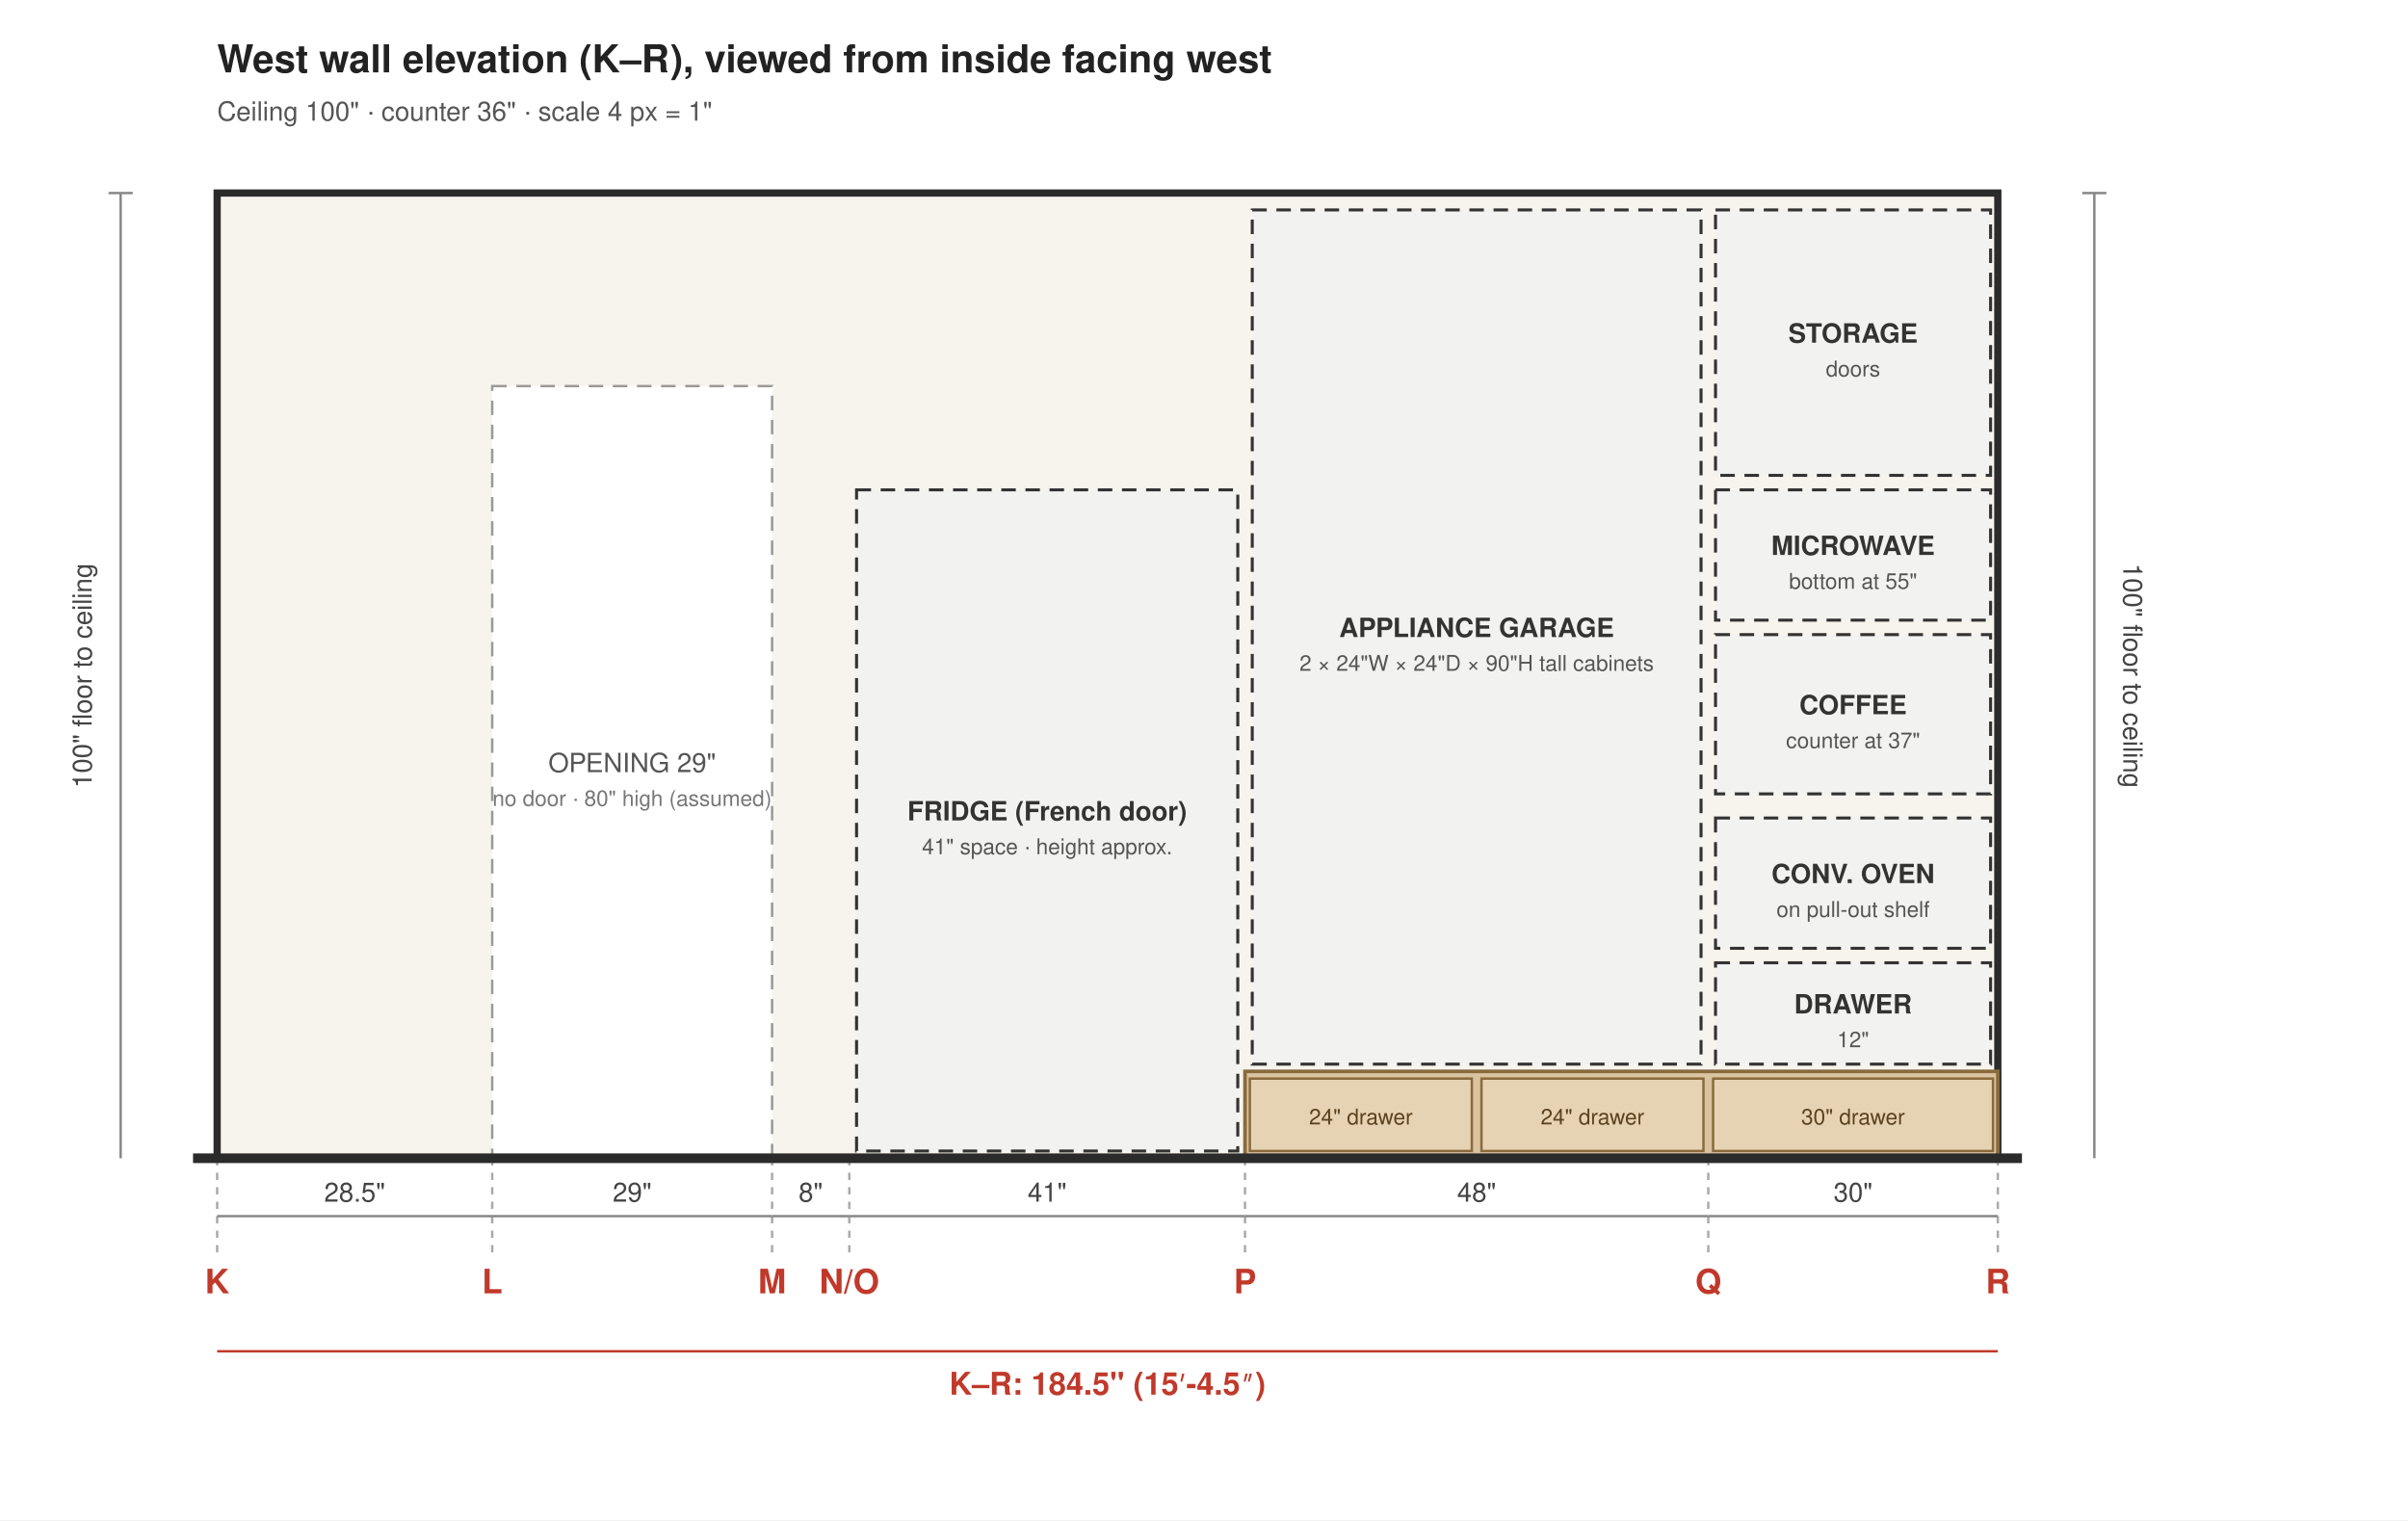
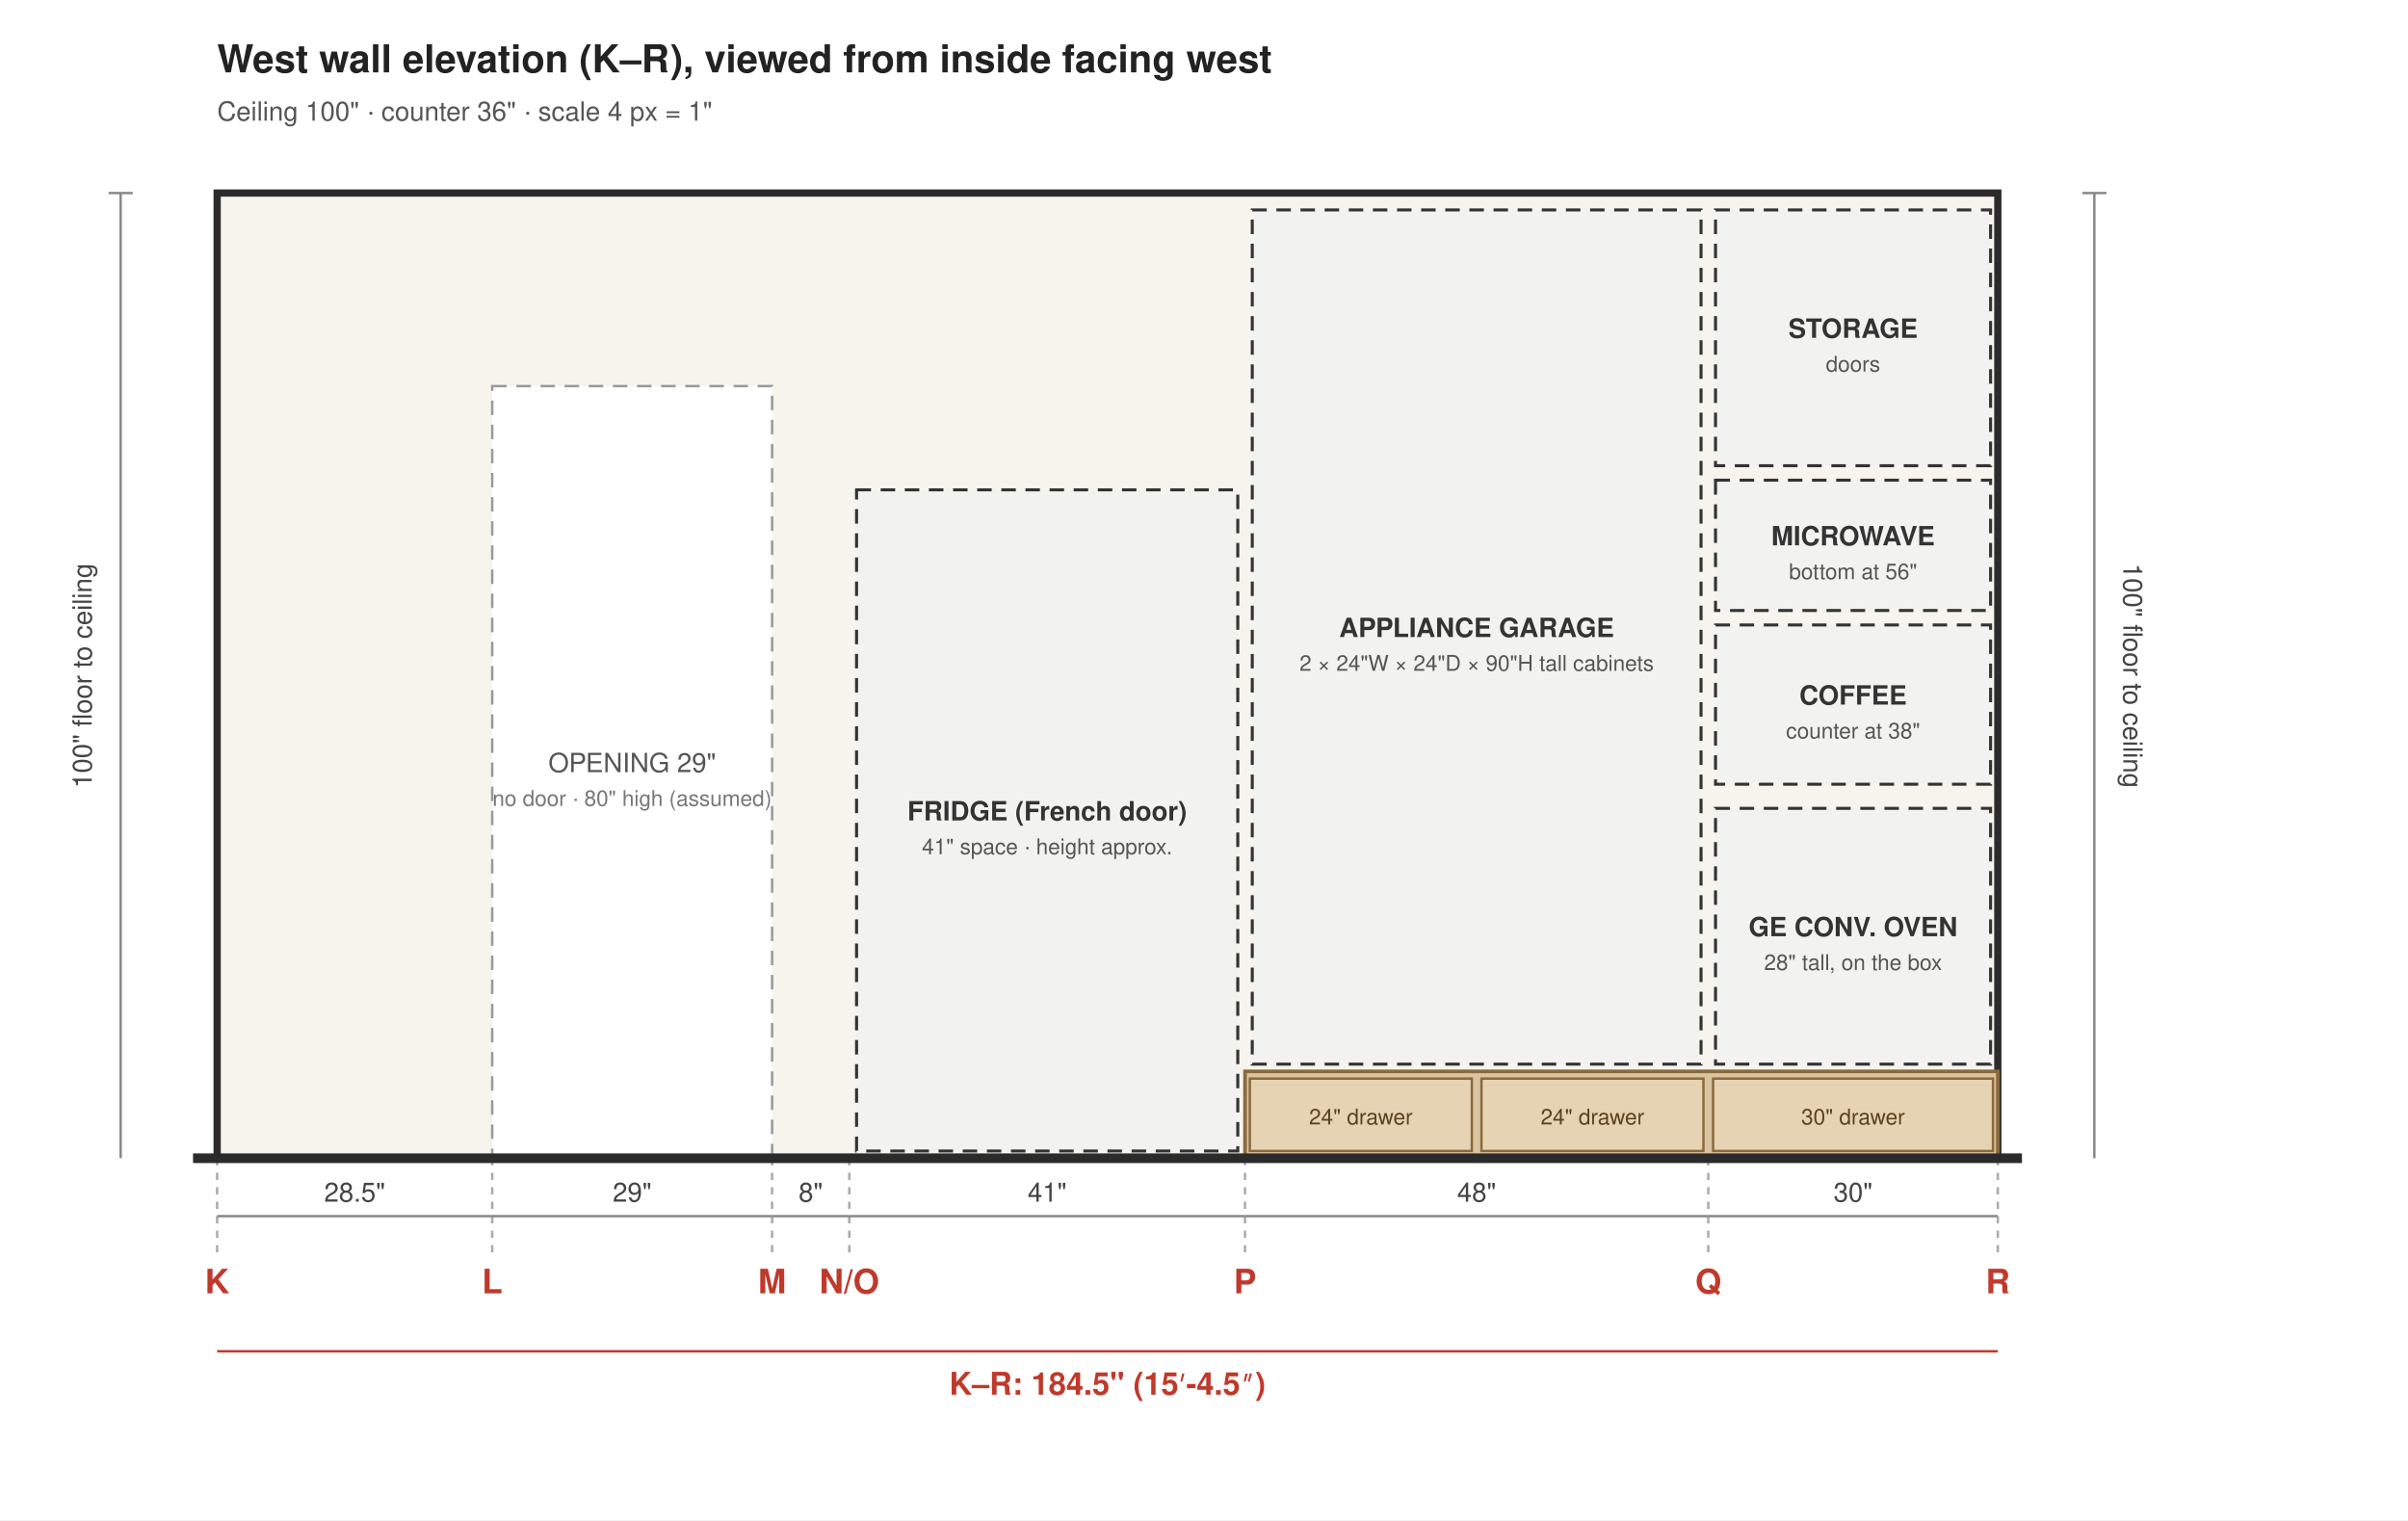
<svg xmlns="http://www.w3.org/2000/svg" viewBox="0 0 998 630" width="998" height="630" font-family="Helvetica, Arial, sans-serif">
  <rect width="998" height="630" fill="#fff" />
  <text x="90" y="30" font-size="16" font-weight="700" fill="#222">West wall elevation (K–R), viewed from inside facing west</text>
  <text x="90" y="50" font-size="11" fill="#555">Ceiling 100" · counter 36" · scale 4 px = 1"</text>
  <path d="M 90 480 L 90 80 L 828.0 80 L 828.0 480 Z" fill="#f7f4ee" stroke="#2b2b2b" stroke-width="3" />
  <rect x="204.0" y="160" width="116.0" height="320" fill="#fff" stroke="#999" stroke-dasharray="6 4" />
  <text x="262.0" y="320.0" font-size="11" fill="#555" text-anchor="middle">OPENING 29"</text>
  <text x="262.0" y="334.0" font-size="9" fill="#777" text-anchor="middle">no door · 80" high (assumed)</text>
  <rect x="516.0" y="444" width="312.0" height="36" fill="#d9c3a0" stroke="#8a6a3d" stroke-width="1.5" />
  <text x="672.0" y="466.0" font-size="10" fill="#5a4320" text-anchor="middle" />
  <rect x="518.0" y="447" width="92.0" height="30" fill="#e6d3b3" stroke="#8a6a3d" />
  <text x="564.0" y="466.0" font-size="9" fill="#5a4320" text-anchor="middle">24" drawer</text>
  <rect x="614.0" y="447" width="92.0" height="30" fill="#e6d3b3" stroke="#8a6a3d" />
  <text x="660.0" y="466.0" font-size="9" fill="#5a4320" text-anchor="middle">24" drawer</text>
  <rect x="710.0" y="447" width="116.0" height="30" fill="#e6d3b3" stroke="#8a6a3d" />
  <text x="768.0" y="466.0" font-size="9" fill="#5a4320" text-anchor="middle">30" drawer</text>
  <rect x="355.0" y="203" width="158.0" height="274" fill="#eef1f3" fill-opacity="0.6" stroke="#333" stroke-width="1.25" stroke-dasharray="6 4" />
  <text x="434.0" y="340.0" font-size="11" font-weight="700" fill="#333" text-anchor="middle">FRIDGE (French door)</text>
  <text x="434.0" y="354.0" font-size="9" fill="#555" text-anchor="middle">41" space · height approx.</text>
  <rect x="519.0" y="87" width="186.0" height="354" fill="#eef1f3" fill-opacity="0.6" stroke="#333" stroke-width="1.25" stroke-dasharray="6 4" />
  <text x="612.0" y="264.0" font-size="11" font-weight="700" fill="#333" text-anchor="middle">APPLIANCE GARAGE</text>
  <text x="612.0" y="278.0" font-size="9" fill="#555" text-anchor="middle">2 × 24"W × 24"D × 90"H tall cabinets</text>
-   <rect x="711.0" y="399" width="114.0" height="42" fill="#eef1f3" fill-opacity="0.6" stroke="#333" stroke-width="1.25" stroke-dasharray="6 4" />
-   <text x="768.0" y="420.0" font-size="11" font-weight="700" fill="#333" text-anchor="middle">DRAWER</text>
-   <text x="768.0" y="434.0" font-size="9" fill="#555" text-anchor="middle">12"</text>
-   <rect x="711.0" y="339" width="114.0" height="54" fill="#eef1f3" fill-opacity="0.6" stroke="#333" stroke-width="1.25" stroke-dasharray="6 4" />
-   <text x="768.0" y="366.0" font-size="11" font-weight="700" fill="#333" text-anchor="middle">CONV. OVEN</text>
-   <text x="768.0" y="380.0" font-size="9" fill="#555" text-anchor="middle">on pull-out shelf</text>
-   <rect x="711.0" y="335" width="114.0" height="-2" fill="#eef1f3" fill-opacity="0.6" stroke="#333" stroke-width="1.25" stroke-dasharray="6 4" />
-   <text x="768.0" y="334.0" font-size="11" font-weight="700" fill="#333" text-anchor="middle" />
-   <text x="768.0" y="348.0" font-size="9" fill="#555" text-anchor="middle" />
-   <rect x="711.0" y="263" width="114.0" height="66" fill="#eef1f3" fill-opacity="0.6" stroke="#333" stroke-width="1.25" stroke-dasharray="6 4" />
-   <text x="768.0" y="296.0" font-size="11" font-weight="700" fill="#333" text-anchor="middle">COFFEE</text>
-   <text x="768.0" y="310.0" font-size="9" fill="#555" text-anchor="middle">counter at 37"</text>
-   <rect x="711.0" y="203" width="114.0" height="54" fill="#eef1f3" fill-opacity="0.6" stroke="#333" stroke-width="1.25" stroke-dasharray="6 4" />
-   <text x="768.0" y="230.0" font-size="11" font-weight="700" fill="#333" text-anchor="middle">MICROWAVE</text>
-   <text x="768.0" y="244.0" font-size="9" fill="#555" text-anchor="middle">bottom at 55"</text>
-   <rect x="711.0" y="87" width="114.0" height="110" fill="#eef1f3" fill-opacity="0.6" stroke="#333" stroke-width="1.25" stroke-dasharray="6 4" />
-   <text x="768.0" y="142.0" font-size="11" font-weight="700" fill="#333" text-anchor="middle">STORAGE</text>
-   <text x="768.0" y="156.0" font-size="9" fill="#555" text-anchor="middle">doors</text>
+   <rect x="711.0" y="335" width="114.0" height="106" fill="#eef1f3" fill-opacity="0.6" stroke="#333" stroke-width="1.25" stroke-dasharray="6 4" />
+   <text x="768.0" y="388.0" font-size="11" font-weight="700" fill="#333" text-anchor="middle">GE CONV. OVEN</text>
+   <text x="768.0" y="402.0" font-size="9" fill="#555" text-anchor="middle">28" tall, on the box</text>
+   <rect x="711.0" y="331" width="114.0" height="-2" fill="#eef1f3" fill-opacity="0.6" stroke="#333" stroke-width="1.25" stroke-dasharray="6 4" />
+   <text x="768.0" y="330.0" font-size="11" font-weight="700" fill="#333" text-anchor="middle" />
+   <text x="768.0" y="344.0" font-size="9" fill="#555" text-anchor="middle" />
+   <rect x="711.0" y="259" width="114.0" height="66" fill="#eef1f3" fill-opacity="0.6" stroke="#333" stroke-width="1.25" stroke-dasharray="6 4" />
+   <text x="768.0" y="292.0" font-size="11" font-weight="700" fill="#333" text-anchor="middle">COFFEE</text>
+   <text x="768.0" y="306.0" font-size="9" fill="#555" text-anchor="middle">counter at 38"</text>
+   <rect x="711.0" y="199" width="114.0" height="54" fill="#eef1f3" fill-opacity="0.6" stroke="#333" stroke-width="1.25" stroke-dasharray="6 4" />
+   <text x="768.0" y="226.0" font-size="11" font-weight="700" fill="#333" text-anchor="middle">MICROWAVE</text>
+   <text x="768.0" y="240.0" font-size="9" fill="#555" text-anchor="middle">bottom at 56"</text>
+   <rect x="711.0" y="87" width="114.0" height="106" fill="#eef1f3" fill-opacity="0.6" stroke="#333" stroke-width="1.25" stroke-dasharray="6 4" />
+   <text x="768.0" y="140.0" font-size="11" font-weight="700" fill="#333" text-anchor="middle">STORAGE</text>
+   <text x="768.0" y="154.0" font-size="9" fill="#555" text-anchor="middle">doors</text>
  <line x1="90.0" y1="480" x2="90.0" y2="520" stroke="#aaa" stroke-dasharray="3 3" />
  <text x="90.0" y="536" font-size="14" font-weight="700" fill="#c0392b" text-anchor="middle">K</text>
  <line x1="204.0" y1="480" x2="204.0" y2="520" stroke="#aaa" stroke-dasharray="3 3" />
  <text x="204.0" y="536" font-size="14" font-weight="700" fill="#c0392b" text-anchor="middle">L</text>
  <line x1="320.0" y1="480" x2="320.0" y2="520" stroke="#aaa" stroke-dasharray="3 3" />
  <text x="320.0" y="536" font-size="14" font-weight="700" fill="#c0392b" text-anchor="middle">M</text>
  <line x1="352.0" y1="480" x2="352.0" y2="520" stroke="#aaa" stroke-dasharray="3 3" />
  <text x="352.0" y="536" font-size="14" font-weight="700" fill="#c0392b" text-anchor="middle">N/O</text>
  <line x1="516.0" y1="480" x2="516.0" y2="520" stroke="#aaa" stroke-dasharray="3 3" />
  <text x="516.0" y="536" font-size="14" font-weight="700" fill="#c0392b" text-anchor="middle">P</text>
  <line x1="708.0" y1="480" x2="708.0" y2="520" stroke="#aaa" stroke-dasharray="3 3" />
  <text x="708.0" y="536" font-size="14" font-weight="700" fill="#c0392b" text-anchor="middle">Q</text>
  <line x1="828.0" y1="480" x2="828.0" y2="520" stroke="#aaa" stroke-dasharray="3 3" />
  <text x="828.0" y="536" font-size="14" font-weight="700" fill="#c0392b" text-anchor="middle">R</text>
  <line x1="90.0" y1="504" x2="204.0" y2="504" stroke="#888" />
  <text x="147.0" y="498" font-size="11" fill="#444" text-anchor="middle">28.5"</text>
  <line x1="204.0" y1="504" x2="320.0" y2="504" stroke="#888" />
  <text x="262.0" y="498" font-size="11" fill="#444" text-anchor="middle">29"</text>
  <line x1="320.0" y1="504" x2="352.0" y2="504" stroke="#888" />
  <text x="336.0" y="498" font-size="11" fill="#444" text-anchor="middle">8"</text>
  <line x1="352.0" y1="504" x2="516.0" y2="504" stroke="#888" />
  <text x="434.0" y="498" font-size="11" fill="#444" text-anchor="middle">41"</text>
  <line x1="516.0" y1="504" x2="708.0" y2="504" stroke="#888" />
  <text x="612.0" y="498" font-size="11" fill="#444" text-anchor="middle">48"</text>
  <line x1="708.0" y1="504" x2="828.0" y2="504" stroke="#888" />
  <text x="768.0" y="498" font-size="11" fill="#444" text-anchor="middle">30"</text>
  <line x1="90" y1="560" x2="828.0" y2="560" stroke="#c0392b" />
  <text x="459.0" y="578" font-size="13" font-weight="700" fill="#c0392b" text-anchor="middle">K–R: 184.5" (15′-4.5″)</text>
  <line x1="50" y1="480" x2="50" y2="80" stroke="#888" />
  <line x1="45" y1="80" x2="55" y2="80" stroke="#888" />
  <text x="38" y="280.0" font-size="11" fill="#444" text-anchor="middle" transform="rotate(-90 38 280.0)">100" floor to ceiling</text>
  <line x1="868.0" y1="480" x2="868.0" y2="80" stroke="#888" />
  <line x1="863.0" y1="80" x2="873.0" y2="80" stroke="#888" />
  <text x="880.0" y="280.0" font-size="11" fill="#444" text-anchor="middle" transform="rotate(90 880.0 280.0)">100" floor to ceiling</text>
  <line x1="80" y1="480" x2="838.0" y2="480" stroke="#2b2b2b" stroke-width="4" />
</svg>
